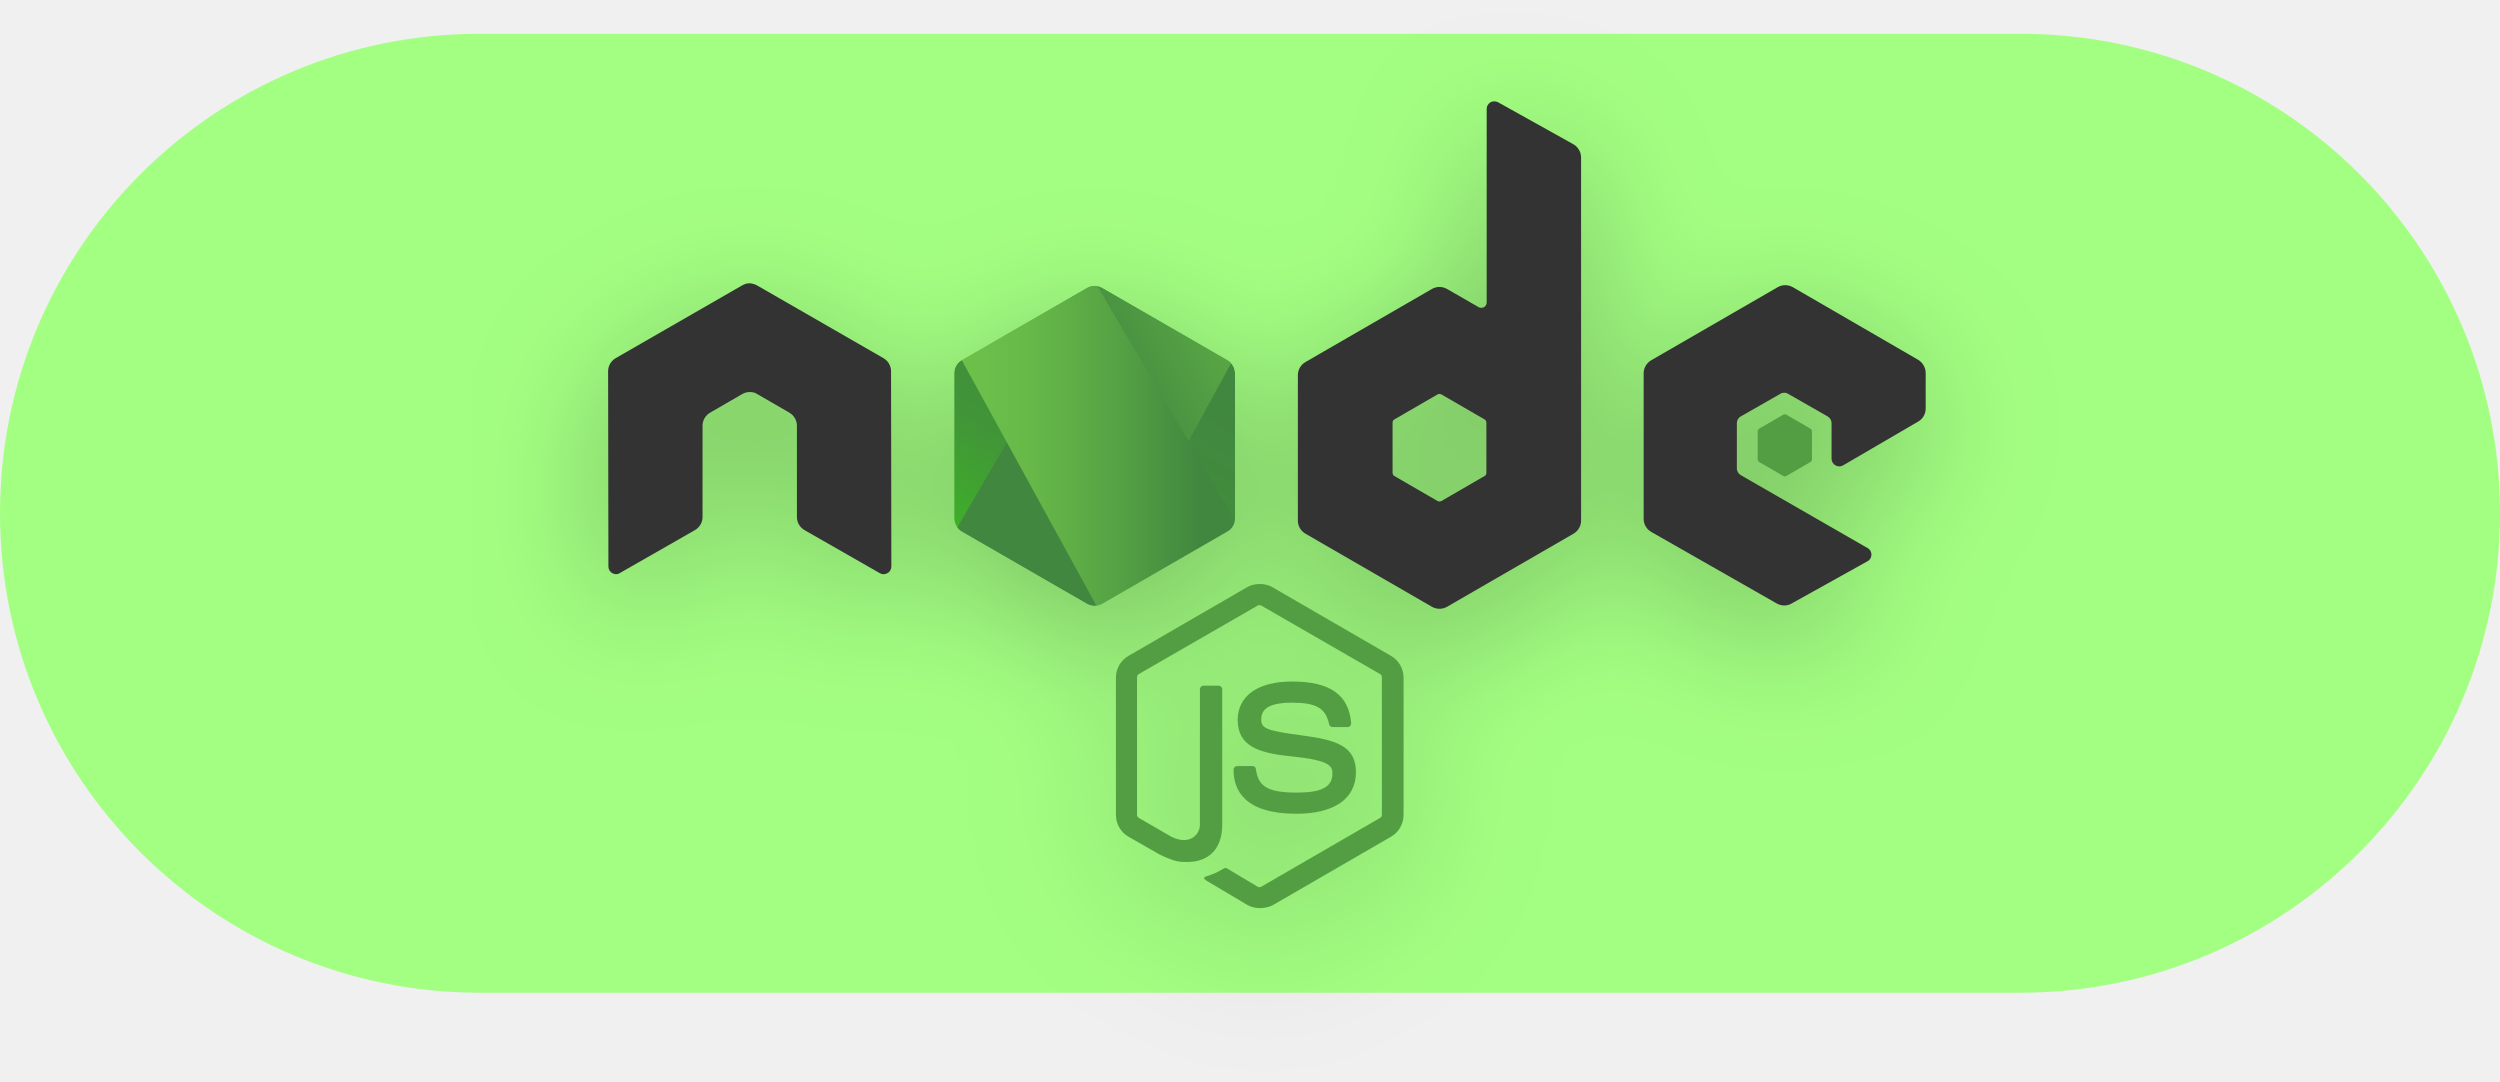
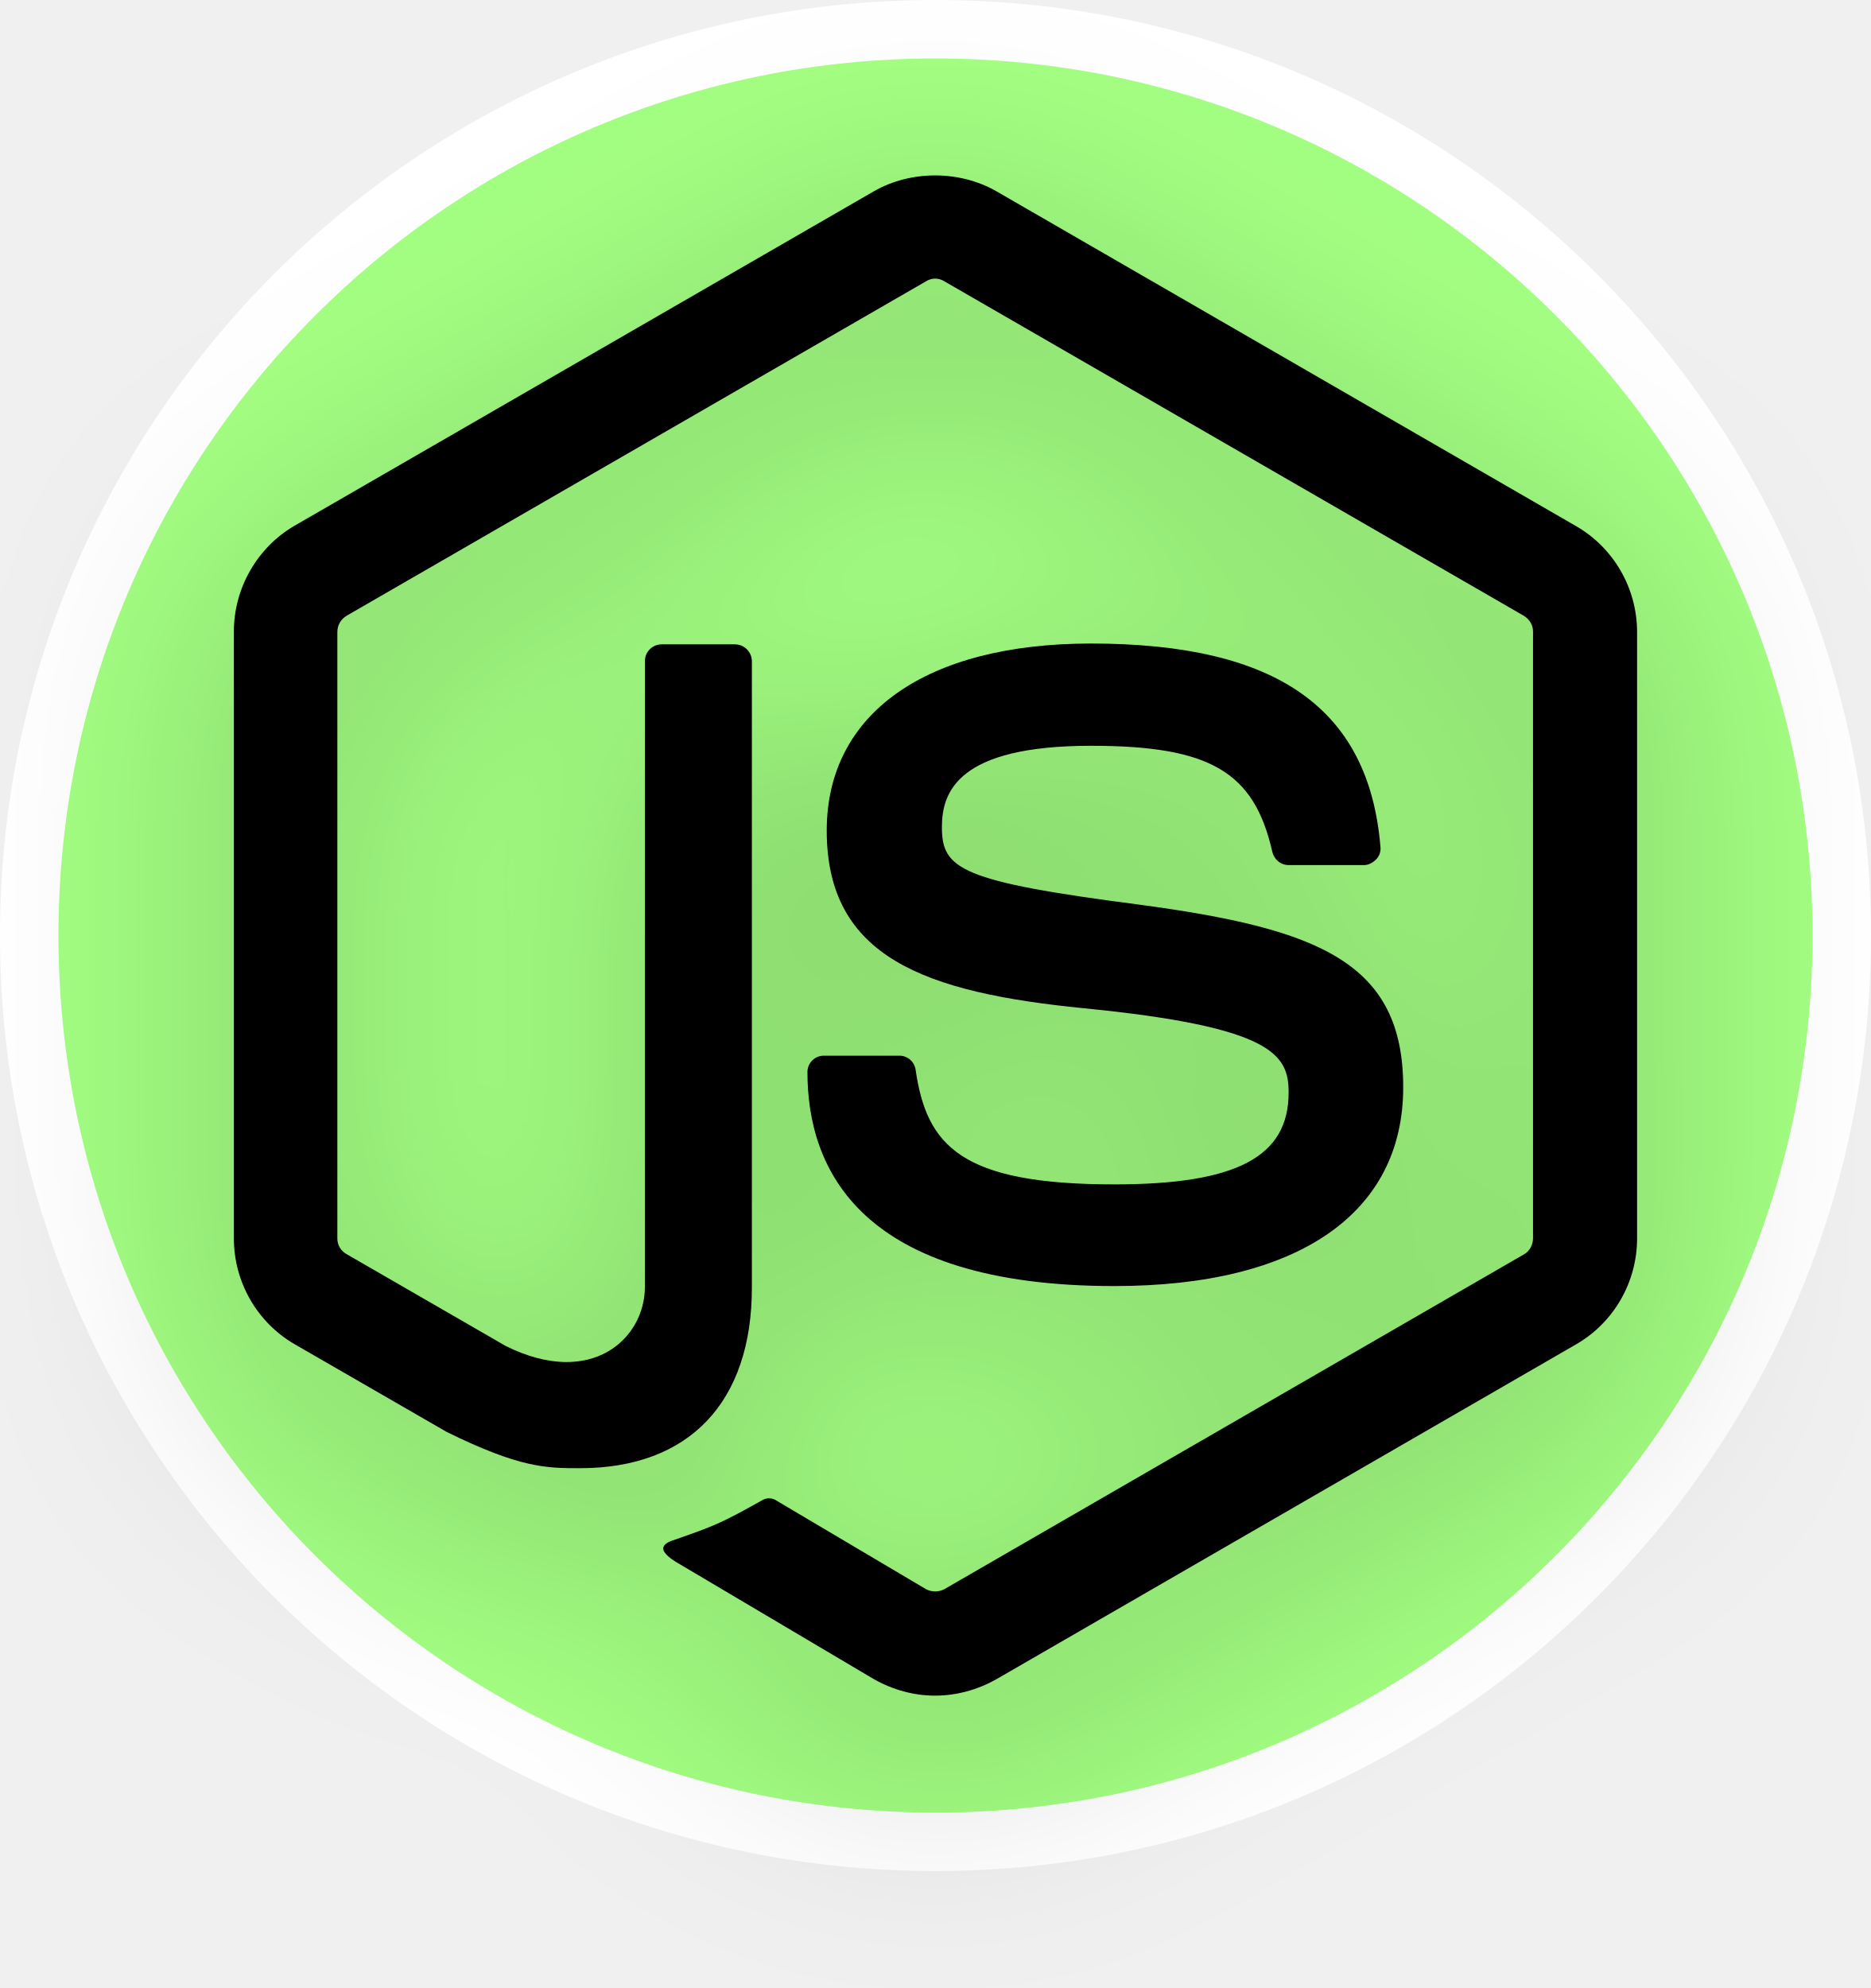
- <svg xmlns="http://www.w3.org/2000/svg" width="74" height="32" viewBox="0 0 74 32" fill="none">
-   <path d="M0 15.192C0 7.354 6.354 1 14.192 1H59.808C67.646 1 74 7.354 74 15.192V15.192C74 23.03 67.646 29.384 59.808 29.384H14.192C6.354 29.384 0 23.03 0 15.192V15.192Z" fill="#A3FF82" />
+ <svg xmlns="http://www.w3.org/2000/svg" width="32" height="34" viewBox="0 0 32 34" fill="none">
+   <path d="M31.5 16C31.5 24.56 24.56 31.5 16 31.5C7.44 31.5 0.5 24.56 0.5 16C0.5 7.44 7.44 0.5 16 0.5C24.56 0.5 31.5 7.44 31.5 16Z" fill="#A3FF82" stroke="white" />
  <g filter="url(#filter0_d)">
-     <path d="M37.288 26.881C37.156 26.881 37.033 26.846 36.918 26.784L35.746 26.088C35.569 25.991 35.657 25.956 35.711 25.938C35.949 25.859 35.992 25.841 36.239 25.7C36.266 25.682 36.301 25.691 36.328 25.709L37.227 26.247C37.262 26.264 37.306 26.264 37.333 26.247L40.85 24.21C40.885 24.193 40.903 24.157 40.903 24.113V20.049C40.903 20.005 40.885 19.97 40.85 19.952L37.333 17.925C37.297 17.907 37.253 17.907 37.227 17.925L33.709 19.952C33.674 19.97 33.656 20.014 33.656 20.049V24.113C33.656 24.148 33.674 24.192 33.709 24.21L34.67 24.766C35.19 25.03 35.517 24.721 35.517 24.413V20.402C35.517 20.349 35.561 20.296 35.622 20.296H36.072C36.125 20.296 36.178 20.34 36.178 20.402V24.413C36.178 25.109 35.799 25.515 35.137 25.515C34.935 25.515 34.776 25.515 34.326 25.294L33.401 24.766C33.172 24.633 33.031 24.387 33.031 24.122V20.058C33.031 19.794 33.172 19.547 33.401 19.415L36.918 17.378C37.139 17.255 37.438 17.255 37.659 17.378L41.176 19.415C41.405 19.547 41.546 19.794 41.546 20.058V24.122C41.546 24.387 41.405 24.633 41.176 24.766L37.659 26.802C37.544 26.855 37.412 26.881 37.288 26.881H37.288ZM38.373 24.087C36.83 24.087 36.513 23.382 36.513 22.782C36.513 22.729 36.557 22.676 36.618 22.676H37.077C37.13 22.676 37.174 22.712 37.174 22.765C37.244 23.232 37.447 23.461 38.382 23.461C39.122 23.461 39.44 23.293 39.44 22.897C39.44 22.668 39.351 22.5 38.196 22.385C37.236 22.288 36.636 22.077 36.636 21.31C36.636 20.596 37.236 20.173 38.24 20.173C39.369 20.173 39.924 20.561 39.995 21.407C39.995 21.433 39.986 21.46 39.968 21.486C39.951 21.504 39.924 21.521 39.898 21.521H39.439C39.395 21.521 39.351 21.486 39.343 21.442C39.237 20.957 38.963 20.799 38.24 20.799C37.429 20.799 37.333 21.081 37.333 21.292C37.333 21.548 37.447 21.627 38.54 21.768C39.624 21.909 40.136 22.112 40.136 22.87C40.127 23.646 39.492 24.087 38.373 24.087Z" fill="#539E43" />
-     <path d="M26.375 10.987C26.375 10.828 26.287 10.678 26.146 10.599L22.408 8.448C22.346 8.413 22.276 8.395 22.205 8.386H22.17C22.099 8.386 22.029 8.413 21.967 8.448L18.229 10.599C18.088 10.678 18 10.828 18 10.987L18.009 16.77C18.009 16.849 18.053 16.928 18.123 16.964C18.194 17.008 18.282 17.008 18.344 16.964L20.565 15.694C20.706 15.615 20.795 15.465 20.795 15.306V12.6C20.795 12.441 20.883 12.292 21.024 12.212L21.967 11.666C22.038 11.622 22.117 11.604 22.196 11.604C22.276 11.604 22.355 11.622 22.417 11.666L23.36 12.212C23.501 12.292 23.589 12.441 23.589 12.6V15.306C23.589 15.465 23.677 15.615 23.818 15.694L26.04 16.964C26.11 17.008 26.198 17.008 26.269 16.964C26.34 16.928 26.384 16.849 26.384 16.77L26.375 10.987Z" fill="#333333" />
-     <path d="M44.341 3.026C44.27 2.991 44.182 2.991 44.12 3.026C44.05 3.071 44.006 3.141 44.006 3.22V8.951C44.006 9.003 43.98 9.056 43.926 9.092C43.874 9.118 43.821 9.118 43.768 9.092L42.833 8.554C42.765 8.515 42.687 8.494 42.609 8.494C42.53 8.494 42.452 8.515 42.384 8.554L38.646 10.714C38.505 10.793 38.417 10.943 38.417 11.101V15.412C38.417 15.571 38.505 15.721 38.646 15.8L42.384 17.96C42.452 17.999 42.53 18.02 42.609 18.02C42.687 18.02 42.765 17.999 42.833 17.96L46.571 15.8C46.712 15.721 46.8 15.571 46.8 15.412V4.666C46.8 4.499 46.712 4.349 46.571 4.269L44.341 3.026H44.341ZM43.997 13.993C43.997 14.037 43.98 14.072 43.944 14.09L42.666 14.83C42.648 14.839 42.629 14.844 42.609 14.844C42.589 14.844 42.569 14.839 42.551 14.83L41.273 14.09C41.238 14.072 41.22 14.028 41.22 13.993V12.512C41.22 12.468 41.238 12.433 41.273 12.415L42.551 11.675C42.569 11.666 42.589 11.661 42.609 11.661C42.629 11.661 42.648 11.666 42.666 11.675L43.944 12.415C43.98 12.433 43.997 12.477 43.997 12.512V13.993Z" fill="#333333" />
-     <path d="M56.78 12.477C56.921 12.397 57 12.248 57 12.089V11.04C57 10.881 56.912 10.731 56.78 10.652L53.068 8.501C53 8.462 52.922 8.441 52.843 8.441C52.765 8.441 52.687 8.462 52.619 8.501L48.881 10.661C48.74 10.74 48.652 10.89 48.652 11.049V15.359C48.652 15.518 48.74 15.668 48.881 15.747L52.592 17.863C52.733 17.942 52.901 17.942 53.033 17.863L55.281 16.611C55.352 16.576 55.395 16.497 55.395 16.417C55.395 16.338 55.352 16.259 55.281 16.223L51.526 14.064C51.455 14.02 51.411 13.949 51.411 13.87V12.521C51.411 12.442 51.455 12.362 51.526 12.327L52.698 11.657C52.732 11.635 52.772 11.624 52.813 11.624C52.853 11.624 52.893 11.635 52.927 11.657L54.1 12.327C54.17 12.371 54.214 12.441 54.214 12.521V13.579C54.214 13.658 54.258 13.737 54.329 13.773C54.399 13.817 54.487 13.817 54.558 13.773L56.78 12.477V12.477Z" fill="#333333" />
-     <path d="M52.786 12.274C52.799 12.265 52.815 12.261 52.83 12.261C52.846 12.261 52.861 12.265 52.874 12.274L53.588 12.688C53.615 12.706 53.633 12.732 53.633 12.768V13.596C53.633 13.632 53.615 13.658 53.588 13.676L52.874 14.09C52.861 14.099 52.846 14.103 52.83 14.103C52.815 14.103 52.799 14.099 52.786 14.09L52.072 13.676C52.046 13.658 52.028 13.632 52.028 13.596V12.768C52.028 12.732 52.046 12.706 52.072 12.688L52.786 12.274V12.274Z" fill="#539E43" />
-     <mask id="mask0" mask-type="alpha" maskUnits="userSpaceOnUse" x="28" y="8" width="9" height="10">
-       <path d="M32.625 8.519C32.556 8.48 32.479 8.459 32.4 8.459C32.321 8.459 32.244 8.48 32.175 8.519L28.464 10.661C28.323 10.74 28.244 10.89 28.244 11.049V15.342C28.244 15.5 28.332 15.65 28.464 15.73L32.175 17.872C32.244 17.911 32.321 17.931 32.4 17.931C32.479 17.931 32.556 17.911 32.625 17.872L36.336 15.73C36.477 15.65 36.557 15.5 36.557 15.342V11.049C36.557 10.89 36.469 10.74 36.336 10.661L32.625 8.519Z" fill="white" />
-     </mask>
-     <g mask="url(#mask0)">
-       <path d="M32.625 8.519C32.556 8.48 32.479 8.459 32.4 8.459C32.321 8.459 32.244 8.48 32.175 8.519L28.464 10.661C28.323 10.74 28.244 10.89 28.244 11.049V15.342C28.244 15.5 28.332 15.65 28.464 15.73L32.175 17.872C32.244 17.911 32.321 17.931 32.4 17.931C32.479 17.931 32.556 17.911 32.625 17.872L36.336 15.73C36.477 15.65 36.557 15.5 36.557 15.342V11.049C36.557 10.89 36.469 10.74 36.336 10.661L32.625 8.519Z" fill="url(#paint0_linear)" />
-       <path d="M36.345 10.661L32.616 8.519C32.58 8.5 32.541 8.485 32.502 8.475L28.323 15.633C28.358 15.675 28.399 15.711 28.447 15.739L32.175 17.881C32.281 17.942 32.405 17.96 32.519 17.925L36.442 10.749C36.416 10.714 36.38 10.687 36.345 10.661V10.661Z" fill="url(#paint1_linear)" />
-       <path fill-rule="evenodd" clip-rule="evenodd" d="M36.354 15.73C36.46 15.668 36.539 15.562 36.574 15.448L32.484 8.466C32.378 8.448 32.263 8.457 32.167 8.519L28.464 10.652L32.457 17.933C32.516 17.924 32.572 17.906 32.625 17.881L36.354 15.73L36.354 15.73Z" fill="url(#paint2_linear)" />
-       <path fill-rule="evenodd" clip-rule="evenodd" d="M36.354 15.73L32.634 17.872C32.581 17.899 32.525 17.916 32.466 17.925L32.537 18.057L36.663 15.668V15.615L36.557 15.439C36.539 15.562 36.46 15.668 36.354 15.73V15.73Z" fill="url(#paint3_linear)" />
-       <path fill-rule="evenodd" clip-rule="evenodd" d="M36.354 15.73L32.634 17.872C32.581 17.899 32.525 17.916 32.466 17.925L32.537 18.057L36.663 15.668V15.615L36.557 15.439C36.539 15.562 36.46 15.668 36.354 15.73V15.73Z" fill="url(#paint4_linear)" />
-     </g>
+     <path d="M15.994 3C15.629 3 15.264 3.09 14.949 3.27L5.04 8.99C4.4 9.36 4 10.06 4 10.8V21.18C4 21.93 4.4 22.62 5.04 22.99L7.64 24.49C8.9 25.11 9.35 25.11 9.92 25.11C11.79 25.11 12.86 23.98 12.86 22.02V11.31C12.86 11.233 12.829 11.159 12.775 11.105C12.721 11.051 12.647 11.02 12.57 11.02H11.32C11.282 11.02 11.244 11.027 11.208 11.041C11.173 11.055 11.141 11.077 11.114 11.104C11.087 11.131 11.065 11.163 11.051 11.198C11.037 11.234 11.03 11.272 11.03 11.31V22.01C11.03 22.89 10.12 23.75 8.65 23.02L5.93 21.45C5.881 21.424 5.841 21.385 5.812 21.337C5.784 21.29 5.769 21.235 5.77 21.18V10.81C5.77 10.69 5.83 10.59 5.93 10.53L15.84 4.81C15.886 4.781 15.94 4.765 15.995 4.765C16.05 4.765 16.104 4.781 16.15 4.81L26.06 10.53C26.16 10.59 26.22 10.69 26.22 10.8V21.18C26.22 21.29 26.16 21.4 26.07 21.45L16.15 27.18C16.102 27.205 16.049 27.217 15.995 27.217C15.941 27.217 15.888 27.205 15.84 27.18L13.29 25.67C13.256 25.645 13.215 25.63 13.173 25.626C13.13 25.622 13.088 25.631 13.05 25.65C12.34 26.05 12.21 26.1 11.55 26.33C11.39 26.38 11.14 26.48 11.64 26.76L14.95 28.72C15.27 28.9 15.63 29 15.99 29C16.36 29 16.72 28.9 17.04 28.72L26.96 22.99C27.6 22.62 28 21.93 28 21.18V10.81C28 10.06 27.6 9.37 26.96 9L17.04 3.27C16.724 3.09 16.36 3 15.994 3ZM18.66 11.006C15.83 11.006 14.14 12.206 14.14 14.206C14.14 16.376 15.82 16.974 18.54 17.244C21.79 17.564 22.04 18.046 22.04 18.686C22.04 19.786 21.15 20.256 19.06 20.256C16.43 20.256 15.85 19.595 15.66 18.295C15.65 18.228 15.617 18.166 15.565 18.122C15.514 18.078 15.448 18.054 15.38 18.055H14.09C14.016 18.055 13.944 18.084 13.892 18.137C13.839 18.189 13.81 18.261 13.81 18.335C13.81 20.005 14.72 21.995 19.06 21.995C22.2 21.995 24 20.755 24 18.595C24 16.455 22.55 15.885 19.51 15.475C16.42 15.075 16.11 14.865 16.11 14.145C16.11 13.545 16.38 12.755 18.66 12.755C20.69 12.755 21.45 13.195 21.76 14.565C21.79 14.695 21.9 14.795 22.04 14.795H23.33C23.41 14.795 23.48 14.755 23.54 14.695C23.567 14.666 23.588 14.631 23.6 14.593C23.612 14.555 23.615 14.515 23.61 14.475C23.41 12.115 21.84 11.006 18.66 11.006Z" fill="black" />
  </g>
  <defs>
-     <filter id="filter0_d" x="14" y="0" width="47" height="31.881" filterUnits="userSpaceOnUse" color-interpolation-filters="sRGB">
+     <filter id="filter0_d" x="0" y="0" width="32" height="34" filterUnits="userSpaceOnUse" color-interpolation-filters="sRGB">
      <feFlood flood-opacity="0" result="BackgroundImageFix" />
      <feColorMatrix in="SourceAlpha" type="matrix" values="0 0 0 0 0 0 0 0 0 0 0 0 0 0 0 0 0 0 127 0" />
      <feOffset dy="1" />
      <feGaussianBlur stdDeviation="2" />
      <feColorMatrix type="matrix" values="0 0 0 0 0 0 0 0 0 0 0 0 0 0 0 0 0 0 0.25 0" />
      <feBlend mode="normal" in2="BackgroundImageFix" result="effect1_dropShadow" />
      <feBlend mode="normal" in="SourceGraphic" in2="effect1_dropShadow" result="shape" />
    </filter>
-     <linearGradient id="paint0_linear" x1="33.912" y1="10.116" x2="29.844" y2="16.508" gradientUnits="userSpaceOnUse">
-       <stop stop-color="#41873F" />
-       <stop offset="0.329" stop-color="#418B3D" />
-       <stop offset="0.635" stop-color="#419637" />
-       <stop offset="0.932" stop-color="#3FA92D" />
-       <stop offset="1" stop-color="#3FAE2A" />
-     </linearGradient>
-     <linearGradient id="paint1_linear" x1="31.837" y1="13.698" x2="42.025" y2="8.163" gradientUnits="userSpaceOnUse">
-       <stop offset="0.138" stop-color="#41873F" />
-       <stop offset="0.403" stop-color="#54A044" />
-       <stop offset="0.714" stop-color="#66B848" />
-       <stop offset="0.908" stop-color="#6CC04A" />
-     </linearGradient>
-     <linearGradient id="paint2_linear" x1="28.108" y1="13.195" x2="36.696" y2="13.195" gradientUnits="userSpaceOnUse">
-       <stop offset="0.092" stop-color="#6CC04A" />
-       <stop offset="0.286" stop-color="#66B848" />
-       <stop offset="0.597" stop-color="#54A044" />
-       <stop offset="0.862" stop-color="#41873F" />
-     </linearGradient>
-     <linearGradient id="paint3_linear" x1="28.108" y1="16.755" x2="36.696" y2="16.755" gradientUnits="userSpaceOnUse">
-       <stop offset="0.092" stop-color="#6CC04A" />
-       <stop offset="0.286" stop-color="#66B848" />
-       <stop offset="0.597" stop-color="#54A044" />
-       <stop offset="0.862" stop-color="#41873F" />
-     </linearGradient>
-     <linearGradient id="paint4_linear" x1="37.947" y1="9.912" x2="35.772" y2="21.313" gradientUnits="userSpaceOnUse">
-       <stop stop-color="#41873F" />
-       <stop offset="0.329" stop-color="#418B3D" />
-       <stop offset="0.635" stop-color="#419637" />
-       <stop offset="0.932" stop-color="#3FA92D" />
-       <stop offset="1" stop-color="#3FAE2A" />
-     </linearGradient>
  </defs>
</svg>
